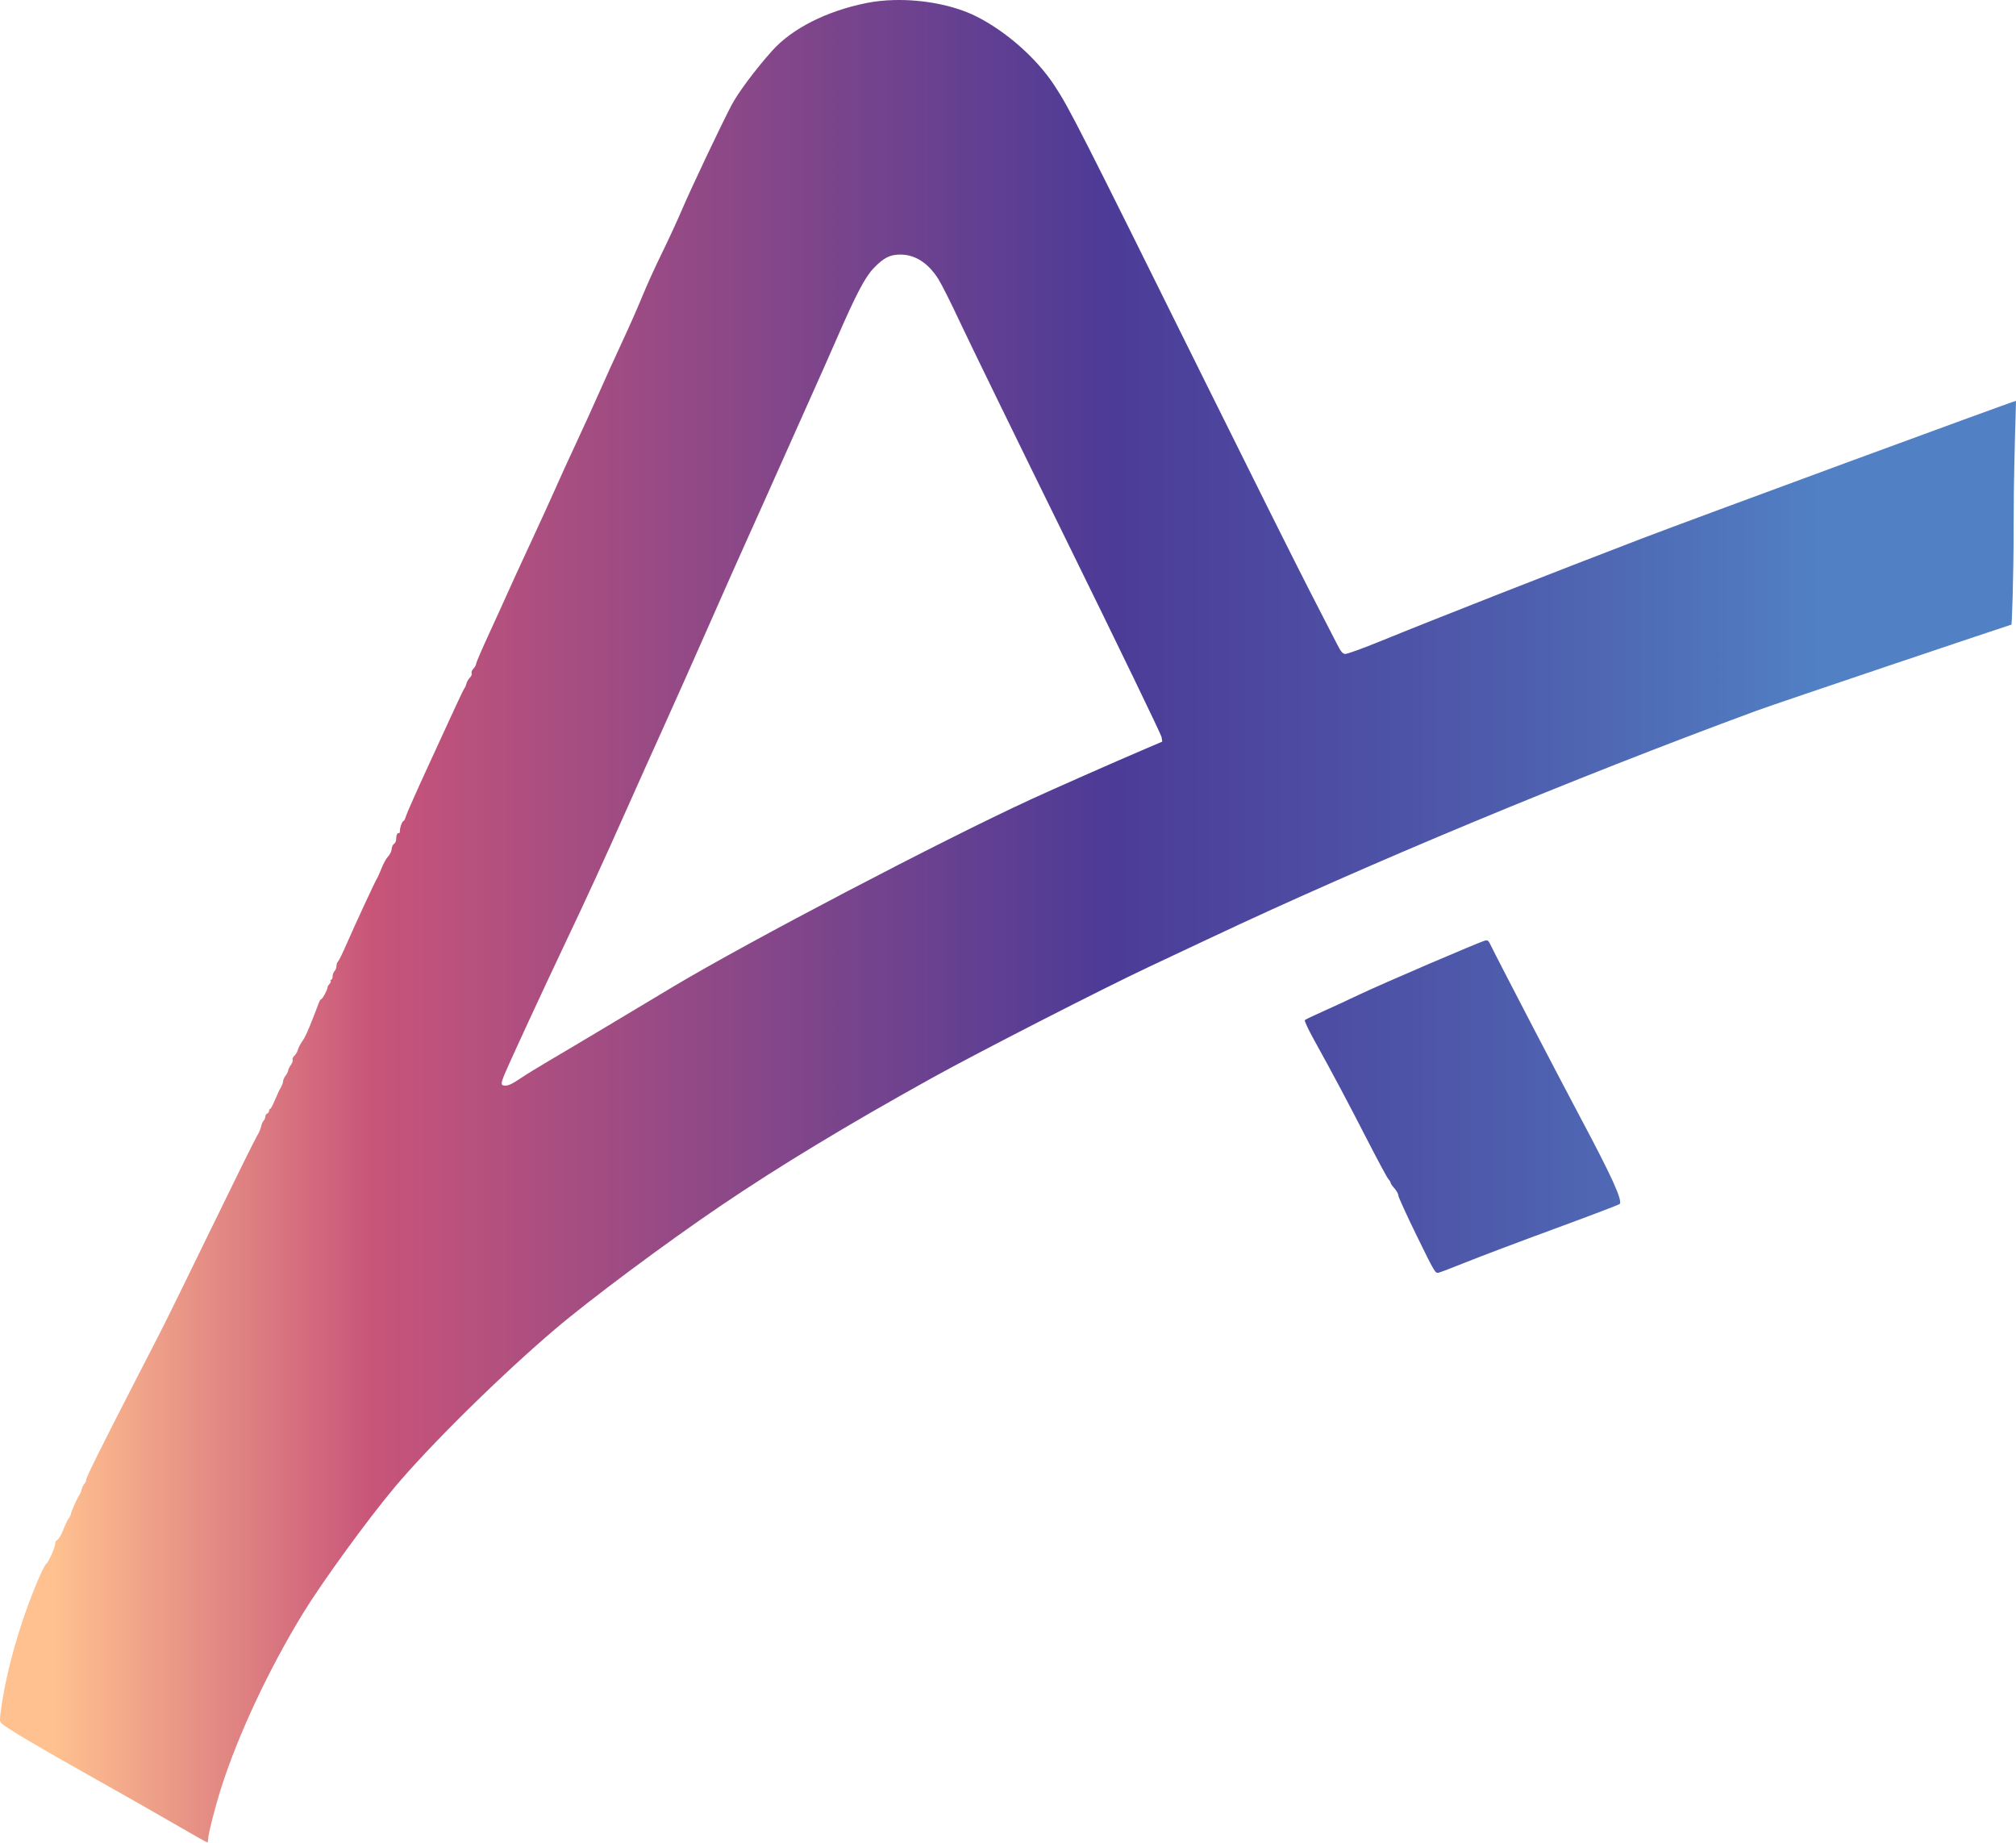
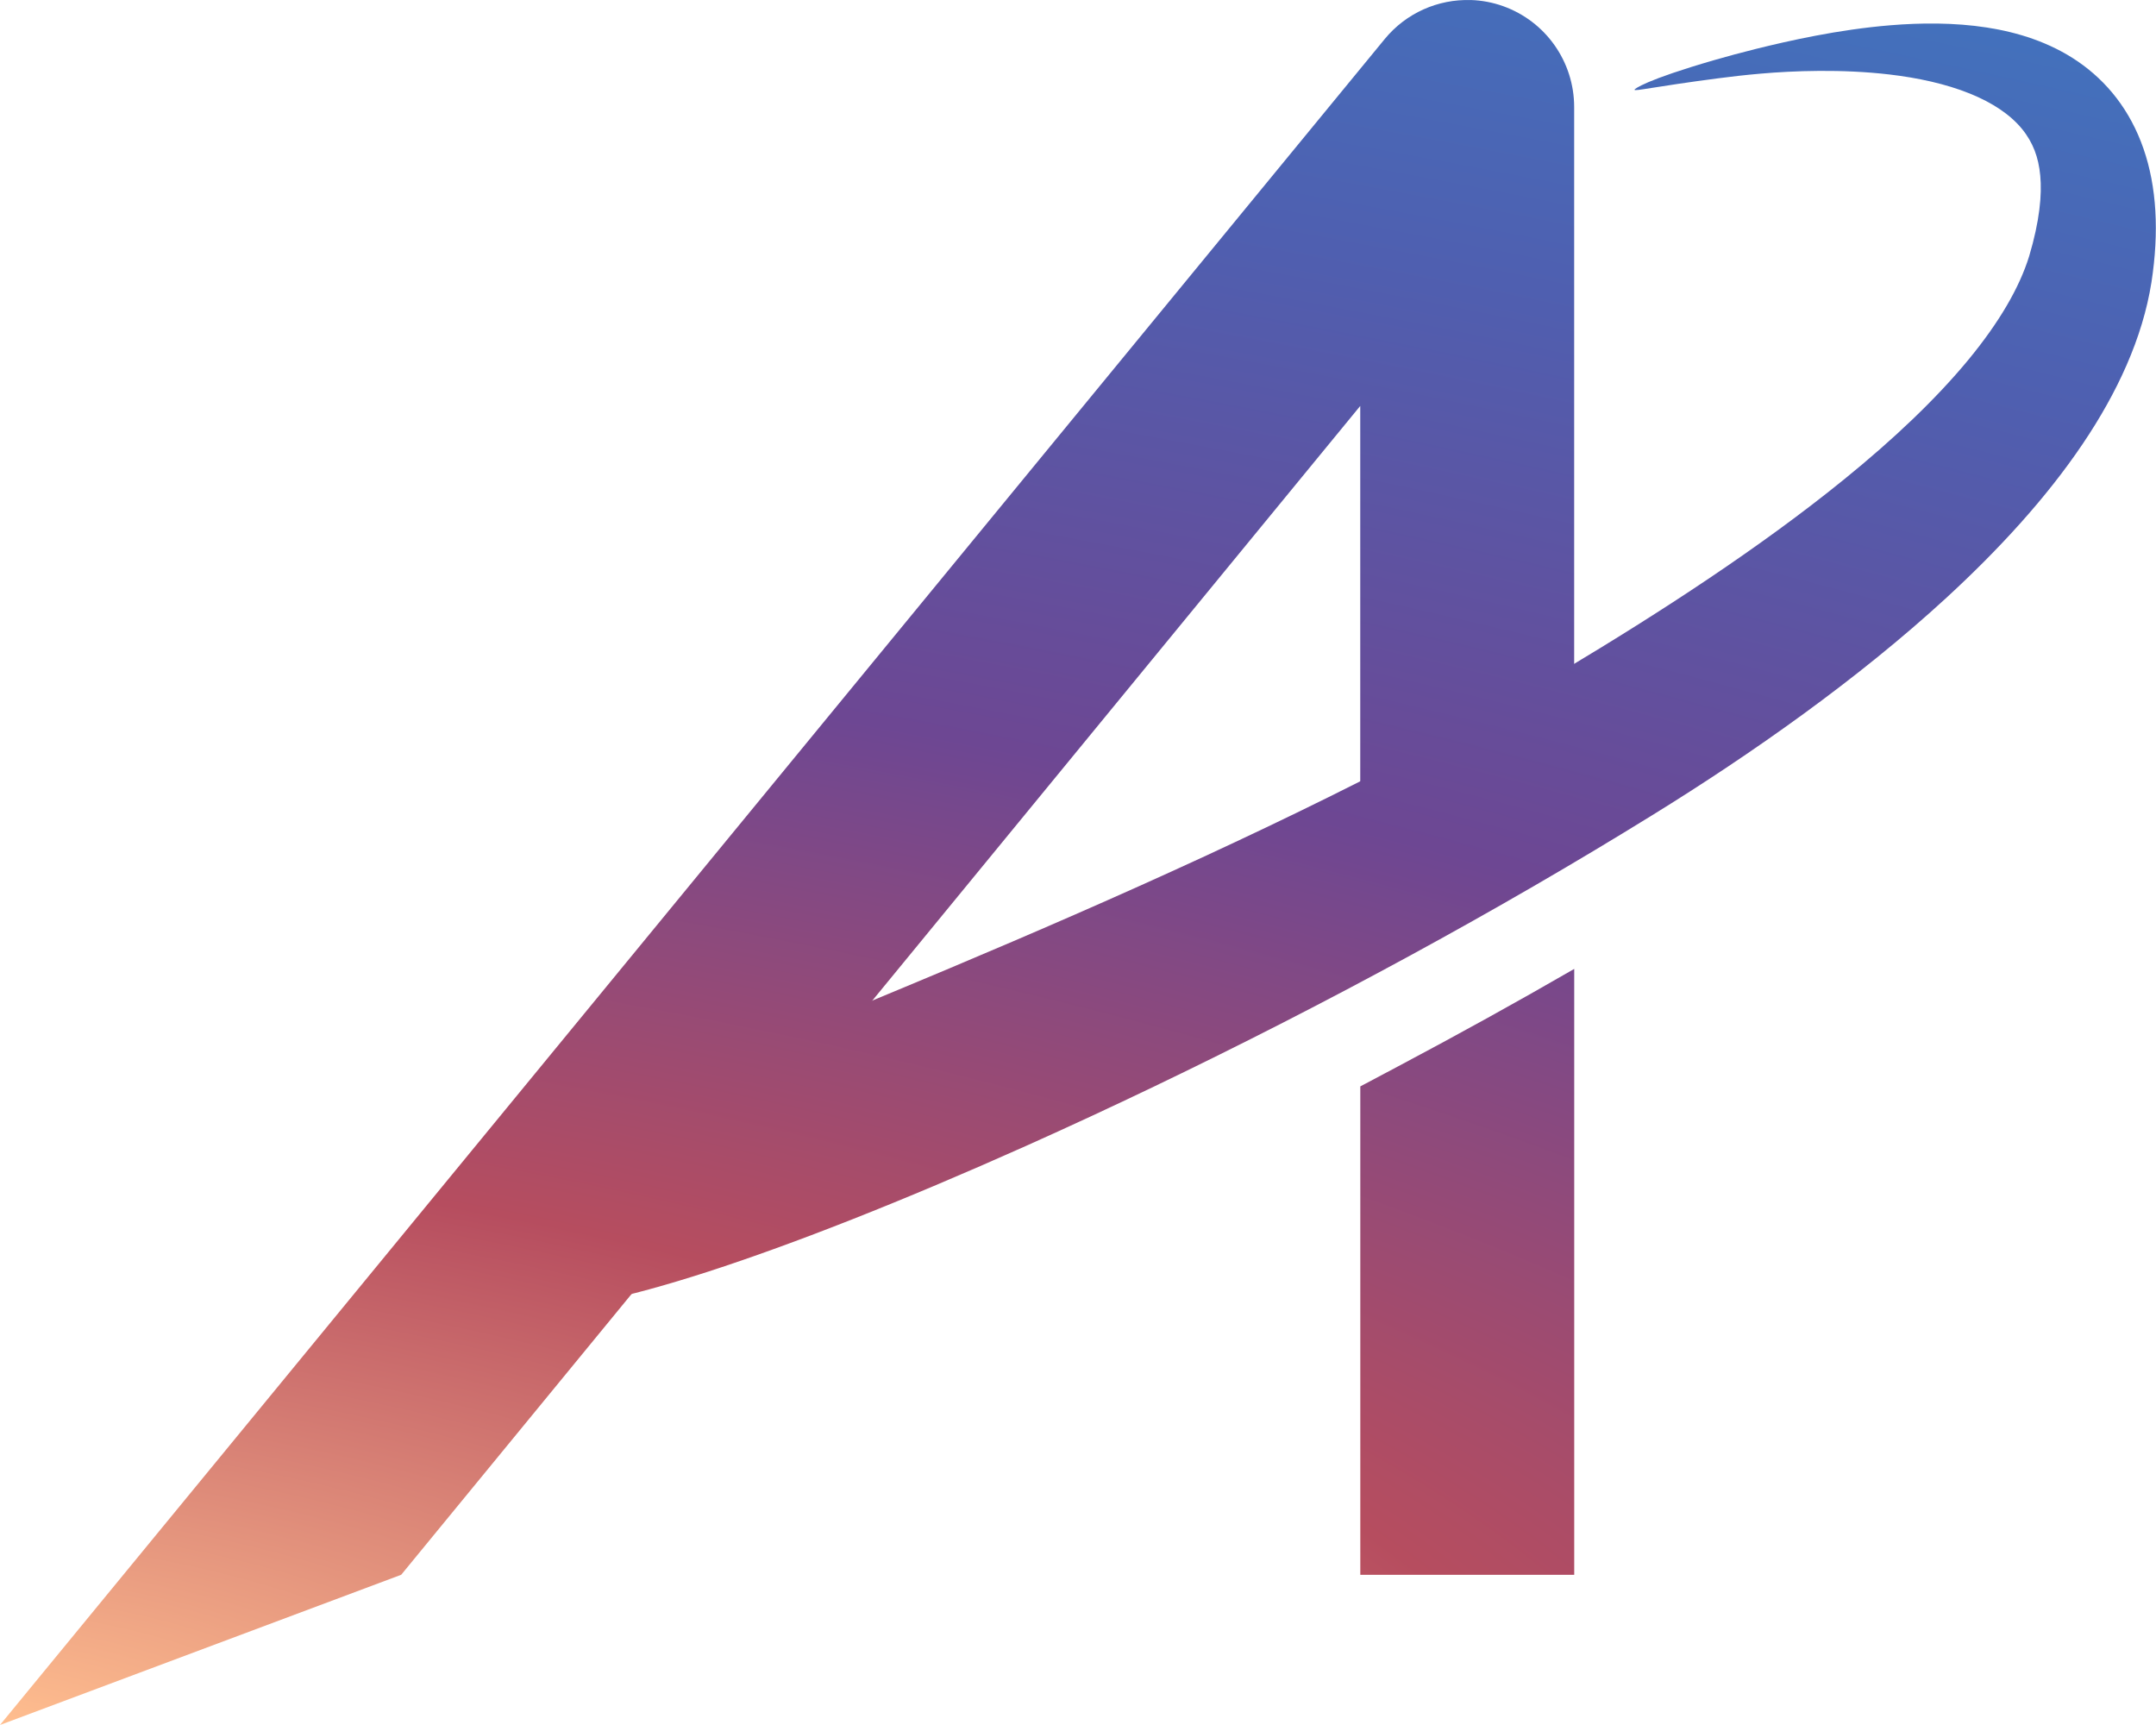
- <svg xmlns="http://www.w3.org/2000/svg" width="2935.265" height="2681.984" viewBox="0 0 2935.265 2681.984" fill="none" version="1.1" id="svg17">
-   <path fill-rule="evenodd" clip-rule="evenodd" d="m 1261.286,4.452 c 12.71,-2.571 26.36,-3.999 40.36,-4.36 42,-1.084 87.19,7.456 119.65,23.695 43.63,21.832 88.16,61.203 114.11,100.892 21.98,33.617 35.18,59.562 221.69,435.832 64.63,130.389 131.86,264.909 149.4,298.934 17.54,34.027 35.34,68.635 39.54,76.907 6.18,12.134 8.56,15.153 12.32,15.606 2.69,0.323 24.96,-7.722 52.63,-19.017 76.87,-31.376 255.71,-101.595 378.99,-148.799 71.66,-27.44 542.15,-200.634 545.26,-200.634 0.11,0 -0.11,7.229 -0.47,19.526 -0.96,31.865 -2.94,97.758 -2.94,160.06 0,86.344 -2.76,146.107 -3.1,146.107 -1.15,0 -340.28,113.993 -371.39,125.453 -266.11,98.06 -567.08,223.23 -794.27,330.35 -21.36,10.07 -61.31,28.87 -88.77,41.77 -68.56,32.2 -250.8,125.49 -318.11,162.84 -123.02,68.25 -221.03,127.55 -306.95,185.71 -79.463,53.79 -190.6,136.58 -241.465,179.87 -79.304,67.49 -182.259,169.03 -233.974,230.75 -39.056,46.61 -104.642,136.87 -132.522,182.37 -49.736,81.17 -94.609,176.93 -119.381,254.75 -8.724,27.41 -18.845,67.24 -18.845,74.16 0,2.64 -0.625,4.79 -1.388,4.76 -0.763,-0.02 -22.393,-12.25 -48.067,-27.17 -25.673,-14.93 -79.88,-45.74 -120.458,-68.47 -76.005,-42.58 -124.248,-71.18 -130.431,-77.31 -3.306,-3.27 -3.388,-4.56 -1.296,-20.07 7.77,-57.6 28.685,-130.32 55.194,-191.91 4.568,-10.61 9.402,-19.92 10.741,-20.68 3.24,-1.84 14.173,-26.8 13.047,-29.78 -0.486,-1.29 0.939,-3.57 3.166,-5.07 2.227,-1.5 6.084,-8.12 8.573,-14.71 2.489,-6.59 6.027,-14.01 7.86,-16.47 1.834,-2.47 3.337,-5.57 3.337,-6.89 0,-2.65 9.61,-23.96 12.472,-27.65 0.996,-1.29 2.383,-4.77 3.082,-7.74 0.699,-2.97 2.478,-6.62 3.953,-8.12 1.475,-1.5 2.68,-4.29 2.68,-6.2 0,-3.28 22.061,-47.6 72.052,-144.79 11.968,-23.27 28.278,-54.99 36.25,-70.5 7.972,-15.52 41.637,-84.05 74.809,-152.29 33.173,-68.25 62.575,-127.71 65.338,-132.13 2.762,-4.43 5.555,-10.77 6.209,-14.1 0.654,-3.32 2.296,-7.16 3.645,-8.54 1.348,-1.37 2.449,-4.03 2.449,-5.92 0,-1.88 1.251,-3.91 2.776,-4.5 1.526,-0.6 2.773,-2.38 2.773,-3.96 0,-1.59 0.705,-2.88 1.57,-2.88 0.865,0 3.941,-5.71 6.834,-12.69 2.894,-6.98 6.761,-15.23 8.593,-18.33 1.832,-3.1 3.336,-7.2 3.336,-9.11 0,-1.9 1.672,-5.61 3.707,-8.24 2.034,-2.63 3.698,-5.97 3.698,-7.43 0,-1.45 1.765,-5.06 3.919,-8.02 2.154,-2.96 3.313,-6.38 2.576,-7.59 -0.748,-1.23 0.37,-3.82 2.534,-5.87 2.13,-2.02 4.44,-5.97 5.133,-8.77 0.693,-2.81 3.516,-8.28 6.275,-12.15 4.286,-6.01 8.365,-14.94 16.765,-36.7 0.899,-2.32 2.383,-6.13 3.298,-8.46 0.914,-2.33 2.679,-6.98 3.922,-10.34 1.243,-3.36 2.972,-6.11 3.845,-6.11 1.76,0 9.064,-13.68 9.064,-16.98 0,-1.15 1.253,-3.37 2.788,-4.93 1.535,-1.56 2.317,-3.61 1.74,-4.56 -0.578,-0.95 -0.168,-1.73 0.91,-1.73 1.077,0 1.955,-2.18 1.955,-4.84 0,-2.66 1.251,-6.1 2.777,-7.65 1.526,-1.55 2.773,-4.82 2.773,-7.25 0,-2.44 1.096,-5.55 2.438,-6.92 1.341,-1.37 6.86,-12.64 12.264,-25.04 12.493,-28.69 42.526,-93.41 44.491,-95.89 0.822,-1.03 3.726,-7.55 6.449,-14.48 2.724,-6.92 7.055,-14.73 9.626,-17.35 2.647,-2.69 4.874,-7.33 5.134,-10.68 0.252,-3.27 1.821,-6.71 3.486,-7.66 1.666,-0.95 3.028,-3.72 3.028,-6.17 0,-6.08 1.886,-10.6 3.891,-9.34 0.911,0.57 1.659,-1.09 1.659,-3.69 0,-5.16 3.543,-14.3 5.55,-14.3 0.692,0 2.227,-3.27 3.405,-7.27 1.179,-4 15.539,-36.36 31.915,-71.91 16.375,-35.56 34.826,-75.64 41.001,-89.09 6.175,-13.44 11.791,-24.86 12.476,-25.38 0.686,-0.51 1.799,-3.24 2.476,-6.055 0.678,-2.815 2.907,-6.705 4.956,-8.645 2.162,-2.048 3.259,-4.773 2.611,-6.49 -0.645,-1.71 0.503,-4.604 2.723,-6.862 2.113,-2.148 3.842,-5.258 3.842,-6.912 0,-1.655 8.65,-21.748 19.222,-44.653 10.571,-22.904 23.087,-50.4 27.815,-61.101 4.727,-10.701 19.298,-42.432 32.377,-70.508 13.08,-28.076 29.366,-63.736 36.192,-79.247 6.825,-15.511 20.152,-44.697 29.616,-64.862 9.463,-20.164 24.682,-53.582 33.82,-74.263 9.137,-20.682 24.514,-54.525 34.17,-75.206 9.656,-20.681 22.651,-50.108 28.872,-65.394 6.222,-15.286 18.855,-43.113 28.073,-61.835 9.219,-18.722 22.396,-47.251 29.285,-63.394 13.165,-30.861 56.405,-122.098 72.275,-152.496 9.4,-18.008 35.02,-52.324 59.26,-79.385 29,-32.37 78.98,-57.7 137.06,-69.453 z m 104.83,401.574 c -14.84,-23.305 -33.77,-35.45 -55.2,-35.45 -15.17,0 -24.06,4.5 -38.59,19.507 -12.67,13.079 -25.61,37.65 -53.51,101.625 -10.15,23.266 -25.52,57.953 -34.15,77.083 -8.63,19.13 -29.62,66.086 -46.64,104.346 -17.02,38.26 -38.83,86.908 -48.46,108.107 -9.64,21.198 -34.85,77.882 -56.02,125.966 -21.18,48.084 -51.151,115.343 -66.603,149.473 -15.452,34.12 -39.578,87.84 -53.613,119.38 -34.093,76.62 -58.763,130.33 -91.544,199.3 -30.352,63.86 -79.86,170.93 -86.95,188.06 -6.158,14.87 -5.989,16.87 1.427,16.87 4.205,0 10.49,-3.04 20.803,-10.05 8.128,-5.52 26.847,-17.07 41.595,-25.67 14.748,-8.6 57.189,-33.85 94.313,-56.1 37.125,-22.26 76.653,-45.93 87.842,-52.61 110.29,-65.84 390.61,-212.54 520.14,-272.22 32.23,-14.85 121.4,-54.21 165.68,-73.13 l 25.62,-10.94 -1.08,-6.75 c -0.59,-3.71 -61.81,-130.268 -136.04,-281.24 -74.23,-150.971 -145.22,-296.492 -157.76,-323.377 -12.54,-26.886 -26.61,-54.866 -31.26,-62.18 z m 669.81,1334.057 c -0.03,2.13 12.03,28.58 26.8,58.78 25.66,52.46 27.06,54.85 31.55,53.89 2.59,-0.56 20.78,-7.5 40.43,-15.44 19.65,-7.93 77.55,-29.78 128.66,-48.56 51.11,-18.78 93.78,-35.01 94.81,-36.06 4.67,-4.74 -11.24,-39.77 -57.37,-126.31 -31.55,-59.19 -121.66,-232.33 -129.66,-249.12 -3.89,-8.17 -4.89,-9.05 -9.12,-7.99 -8.42,2.11 -150.92,63.3 -182.71,78.46 -16.93,8.07 -41.36,19.37 -54.29,25.11 -12.93,5.75 -24.26,11.19 -25.18,12.09 -0.96,0.95 4.98,13.64 14.03,29.97 26.03,46.94 48.27,88.74 76.97,144.67 15,29.22 28.75,54.75 30.56,56.73 1.81,1.98 3.29,4.44 3.29,5.47 0,1.03 2.54,4.7 5.64,8.16 3.11,3.45 5.62,8.02 5.59,10.15 z" fill="url(#paint0_linear_1341_154)" id="path1" style="fill:url(#paint0_linear_1341_154)" />
-   <defs id="defs17">
-     <linearGradient id="paint0_linear_1341_154" x1="0.643" y1="1341.42" x2="2737.36" y2="1341.42" gradientUnits="userSpaceOnUse" gradientTransform="translate(-0.643555,-0.4267576)" spreadMethod="pad">
-       <stop stop-color="#FFECDB" id="stop6" offset="0.029" style="stop-color:#ffc18f;stop-opacity:1;" />
-       <stop stop-color="#FFECDB" id="stop19" offset="0.199" style="stop-color:#c85479;stop-opacity:1;" />
-       <stop stop-color="#FFECDB" id="stop18" offset="0.59" style="stop-color:#4c3b97;stop-opacity:1;" />
-       <stop stop-color="#FFECDB" id="stop20" offset="0.805" style="stop-color:#4e5dad;stop-opacity:1;" />
-       <stop offset="0.968" stop-color="#FF7D7F" id="stop7" style="stop-color:#5180c4;stop-opacity:1;" />
+ <svg xmlns="http://www.w3.org/2000/svg" xmlns:xlink="http://www.w3.org/1999/xlink" width="375" height="300" viewBox="0 0 375 300" version="1.1" id="svg1">
+   <defs id="defs1">
+     <linearGradient id="linearGradient20">
+       <stop offset="0" style="stop-color:#ffbe8f;stop-opacity:1;" id="stop16" />
+       <stop offset="0.28" style="stop-color:#b64d5f;stop-opacity:1;" id="stop17" />
+       <stop offset="0.54" style="stop-color:#6d4793;stop-opacity:1;" id="stop18" />
+       <stop offset="0.8" style="stop-color:#4f5fb0;stop-opacity:1;" id="stop19" />
+       <stop offset="1" style="stop-color:#4075bf;stop-opacity:1;" id="stop20" />
    </linearGradient>
-     <linearGradient id="paint1_linear_1341_154" x1="3008.69" y1="1109.69" x2="10197.3" y2="1109.69" gradientUnits="userSpaceOnUse">
-       <stop stop-color="#FF7D7F" id="stop8" />
-       <stop offset="1" stop-color="#C85479" id="stop9" />
-     </linearGradient>
-     <linearGradient id="paint2_linear_1341_154" x1="3008.69" y1="1109.69" x2="10197.3" y2="1109.69" gradientUnits="userSpaceOnUse">
-       <stop stop-color="#FF7D7F" id="stop10" />
-       <stop offset="1" stop-color="#C85479" id="stop11" />
-     </linearGradient>
-     <linearGradient id="paint3_linear_1341_154" x1="3008.69" y1="1109.69" x2="10197.3" y2="1109.69" gradientUnits="userSpaceOnUse">
-       <stop stop-color="#FF7D7F" id="stop12" />
-       <stop offset="1" stop-color="#C85479" id="stop13" />
-     </linearGradient>
-     <linearGradient id="paint4_linear_1341_154" x1="3008.69" y1="1109.69" x2="10197.3" y2="1109.69" gradientUnits="userSpaceOnUse">
-       <stop stop-color="#FF7D7F" id="stop14" />
-       <stop offset="1" stop-color="#C85479" id="stop15" />
-     </linearGradient>
-     <linearGradient id="paint5_linear_1341_154" x1="3008.69" y1="1109.69" x2="10197.3" y2="1109.69" gradientUnits="userSpaceOnUse">
-       <stop stop-color="#FF7D7F" id="stop16" />
-       <stop offset="1" stop-color="#C85479" id="stop17" />
-     </linearGradient>
+     <radialGradient xlink:href="#linearGradient20" id="radialGradient24" gradientUnits="userSpaceOnUse" gradientTransform="matrix(1.924511,0.163003,-0.05870745,0.6933202,-17.3978,-1.349414)" cx="24.886" cy="119.84" fx="24.886" fy="119.84" r="51.056" />
+     <radialGradient xlink:href="#linearGradient20" id="radialGradient25" gradientUnits="userSpaceOnUse" gradientTransform="matrix(1.924511,0.163003,-0.05870745,0.6933202,-17.3978,-1.349414)" cx="24.886" cy="119.84" fx="24.886" fy="119.84" r="51.056" />
+     <radialGradient xlink:href="#linearGradient20" id="radialGradient26" gradientUnits="userSpaceOnUse" gradientTransform="matrix(1.924511,0.163003,-0.05870745,0.6933202,-17.3978,-1.349414)" cx="24.886" cy="119.84" fx="24.886" fy="119.84" r="51.056" />
  </defs>
+   <g id="layer1" transform="matrix(1.001388,0,0,1,-19.45576,-83.93497)">
+     <g id="g26" style="font-variation-settings:normal;vector-effect:none;fill:url(#radialGradient26);fill-opacity:1;stroke:none;stroke-width:1.372;stroke-linecap:butt;stroke-linejoin:miter;stroke-miterlimit:4;stroke-dasharray:none;stroke-dashoffset:0;stroke-opacity:1;-inkscape-stroke:none;stop-color:#000000" transform="matrix(10.02829,0,0,10.0503,-215.8264,-478.3254)">
+       <path id="path23" style="font-variation-settings:normal;baseline-shift:baseline;display:inline;overflow:visible;opacity:1;vector-effect:none;fill:url(#radialGradient24);fill-opacity:1;stroke:none;stroke-width:1.372;stroke-linecap:butt;stroke-linejoin:miter;stroke-miterlimit:4;stroke-dasharray:none;stroke-dashoffset:0;stroke-opacity:1;-inkscape-stroke:none;enable-background:accumulate;stop-color:#000000;stop-opacity:1" d="m 48.934,55.946 c -0.565,-0.019 -1.12,0.222 -1.492,0.675 L 23.459,85.794 30.408,83.195 47.019,62.969 v 7.375 l 3.705,-2.072 v -10.477 c -8.01e-4,-0.782 -0.492,-1.479 -1.228,-1.743 -0.184,-0.066 -0.374,-0.101 -0.562,-0.107 z m 1.791,16.765 c -0.992,0.573 -2.011,1.135 -3.043,1.682 l -0.662,0.351 v 8.452 h 3.705 z" />
+       <path style="font-variation-settings:normal;display:inline;vector-effect:none;fill:url(#radialGradient25);fill-opacity:1;fill-rule:nonzero;stroke:none;stroke-width:1.372;stroke-linecap:butt;stroke-linejoin:miter;stroke-miterlimit:4;stroke-dasharray:none;stroke-dashoffset:0;stroke-opacity:1;-inkscape-stroke:none;stop-color:#000000;stop-opacity:1" d="m 31.95,77.607 c -0.009,-0.197 -0.46,-0.722 -0.053,-1.18 0.725,-0.813 3.773,-1.945 8.005,-3.725 2.892,-1.216 5.909,-2.561 8.667,-4.044 0.699,-0.376 1.36,-0.749 1.979,-1.12 1.664,-0.995 3.399,-2.12 4.85,-3.297 0.86,-0.697 1.594,-1.393 2.155,-2.072 0.535,-0.649 0.883,-1.247 1.052,-1.792 0.092,-0.308 0.147,-0.574 0.176,-0.804 0.029,-0.229 0.031,-0.423 0.016,-0.587 -0.015,-0.165 -0.048,-0.309 -0.098,-0.438 -0.051,-0.131 -0.122,-0.255 -0.218,-0.372 -0.202,-0.246 -0.507,-0.452 -0.903,-0.612 -0.421,-0.17 -0.905,-0.273 -1.389,-0.33 -0.833,-0.098 -1.674,-0.064 -2.237,-0.015 -0.265,0.023 -0.514,0.052 -0.737,0.081 -1.122,0.147 -1.437,0.227 -1.446,0.198 -0.004,-0.013 0.184,-0.167 1.38,-0.513 0.22,-0.064 0.466,-0.13 0.731,-0.196 0.555,-0.137 1.415,-0.333 2.32,-0.407 0.523,-0.043 1.107,-0.049 1.674,0.039 0.527,0.082 1.087,0.252 1.581,0.592 0.242,0.167 0.468,0.374 0.664,0.63 0.194,0.253 0.352,0.545 0.466,0.875 0.114,0.328 0.182,0.687 0.205,1.073 0.023,0.386 4.65e-4,0.799 -0.067,1.237 -0.154,0.972 -0.595,1.916 -1.193,2.801 -0.628,0.93 -1.448,1.823 -2.358,2.659 -1.536,1.411 -3.373,2.7 -5.097,3.764 -0.648,0.4 -1.328,0.808 -2.045,1.223 -2.812,1.629 -5.865,3.187 -8.798,4.498 -4.281,1.913 -7.528,2.957 -8.589,2.787 -0.608,-0.097 -0.584,-0.799 -0.697,-0.955 z" id="path25" />
+     </g>
+   </g>
</svg>
